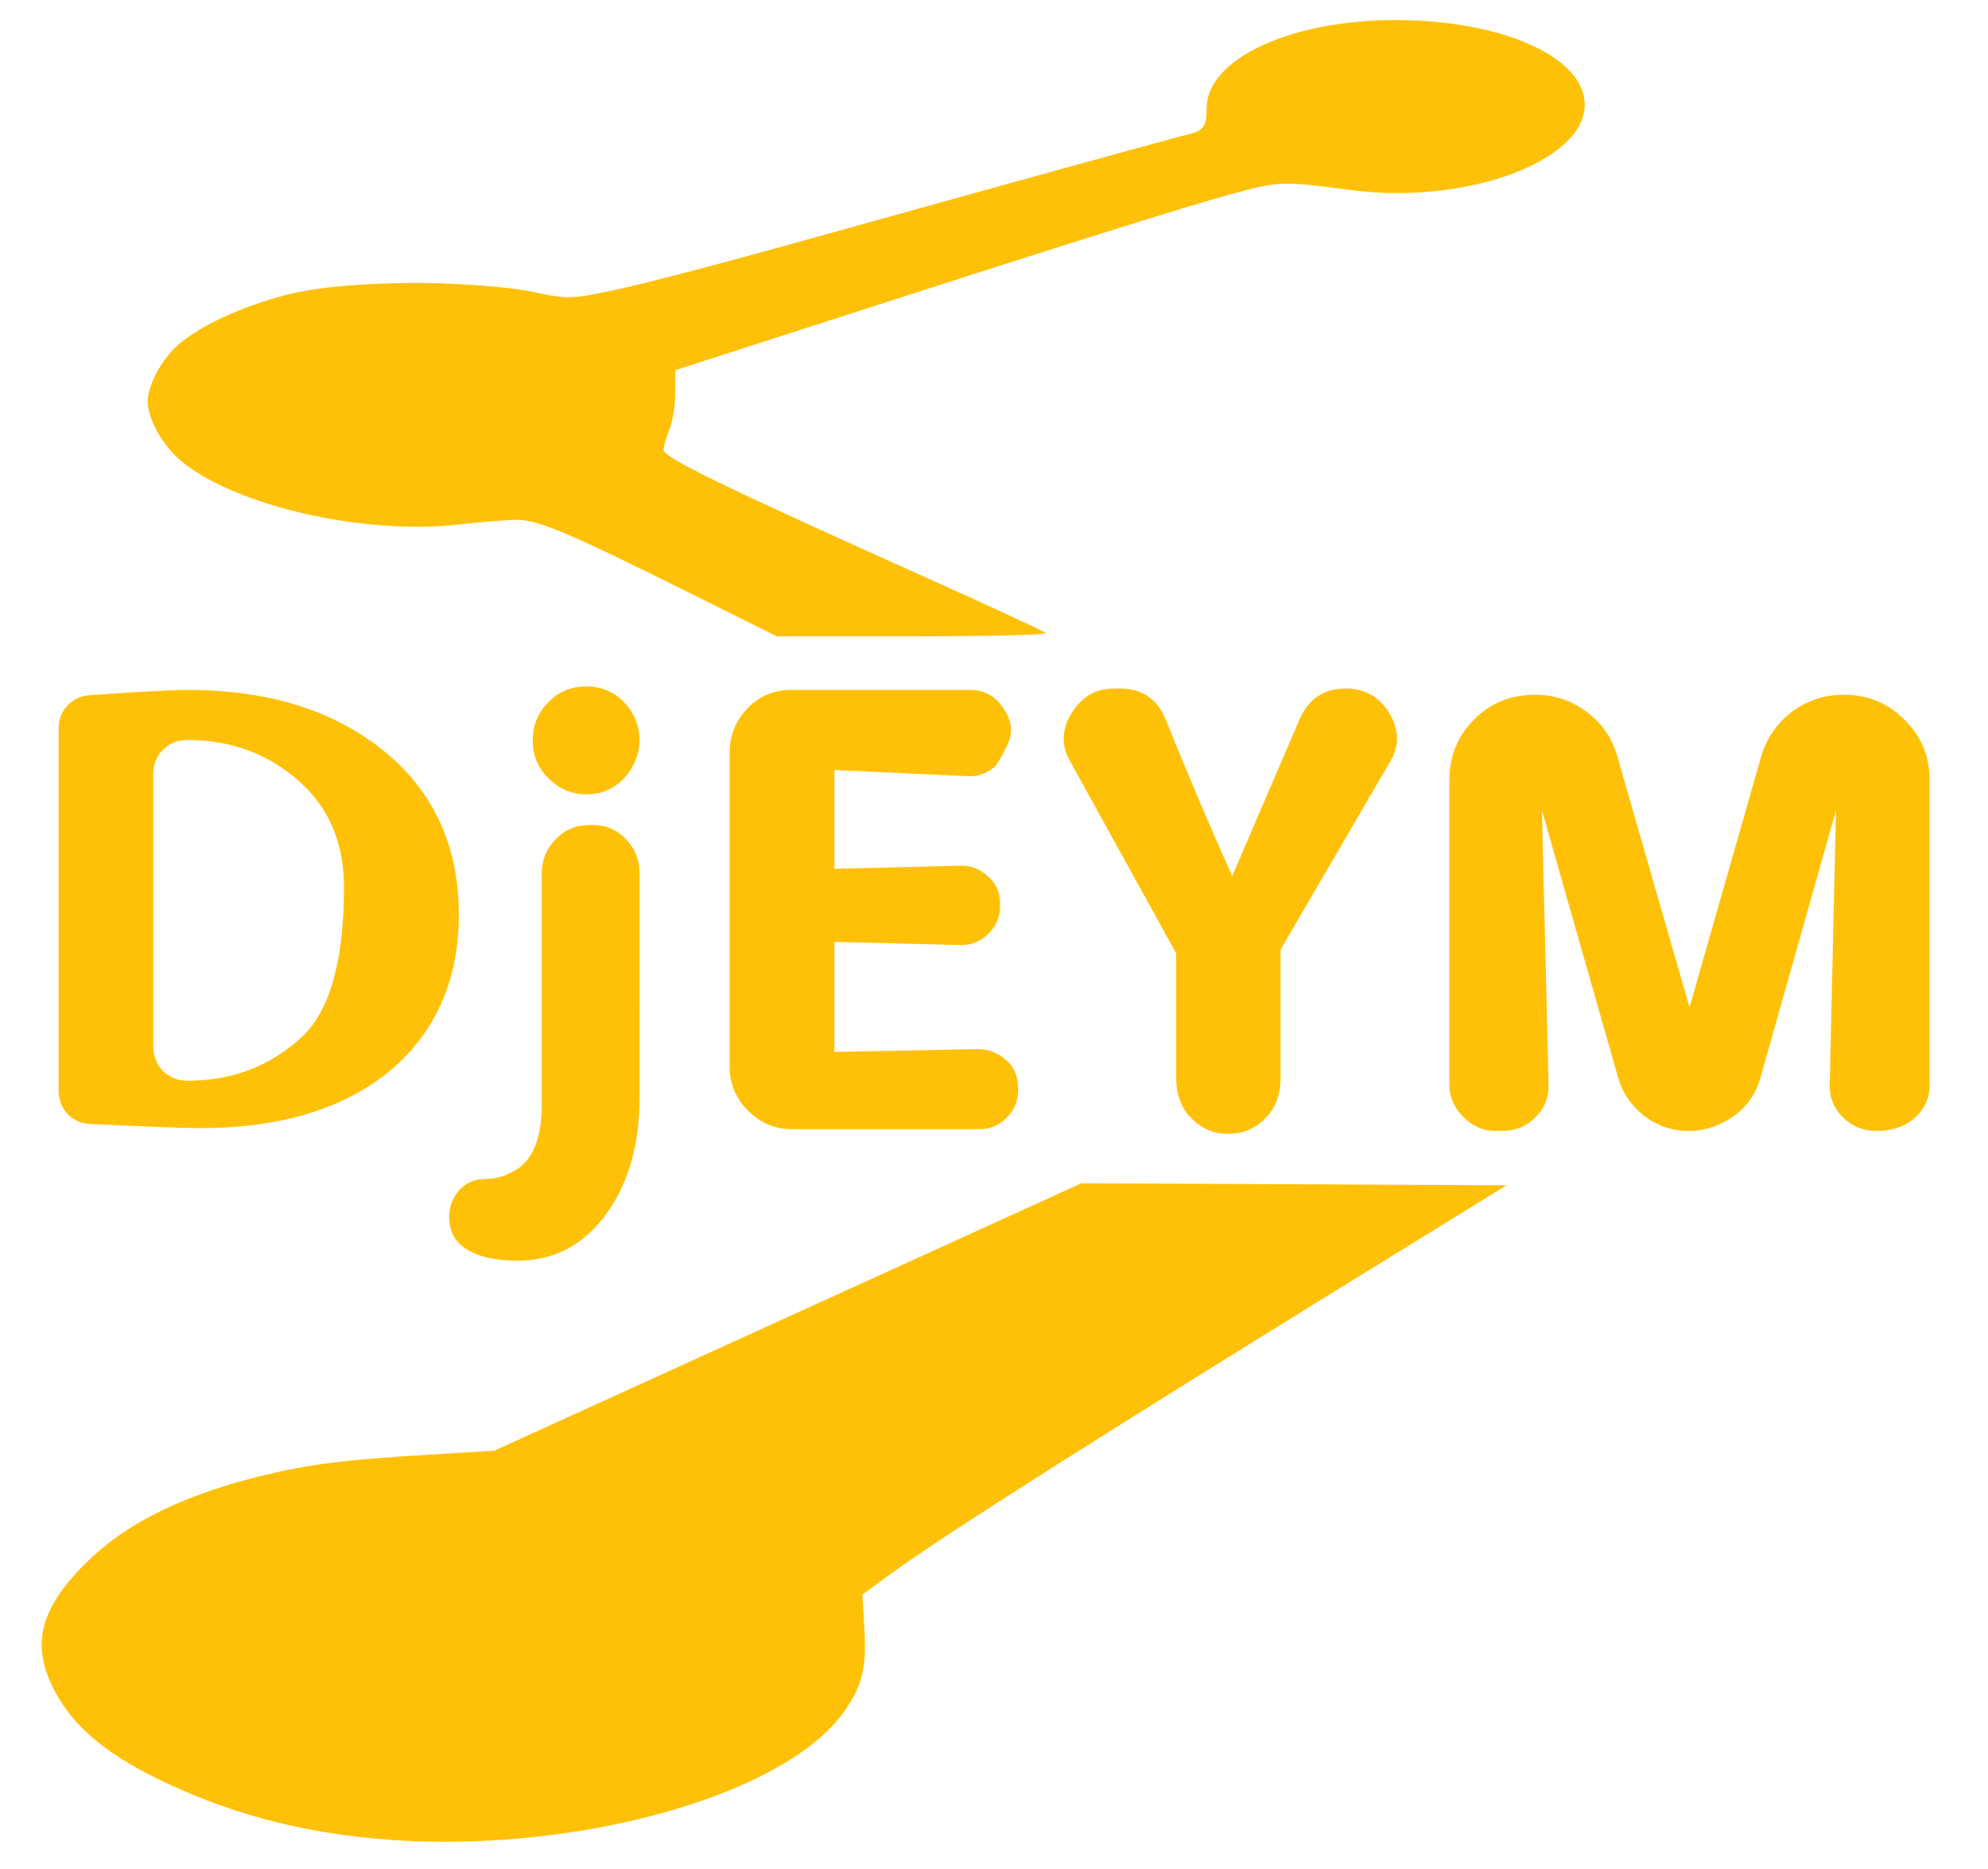
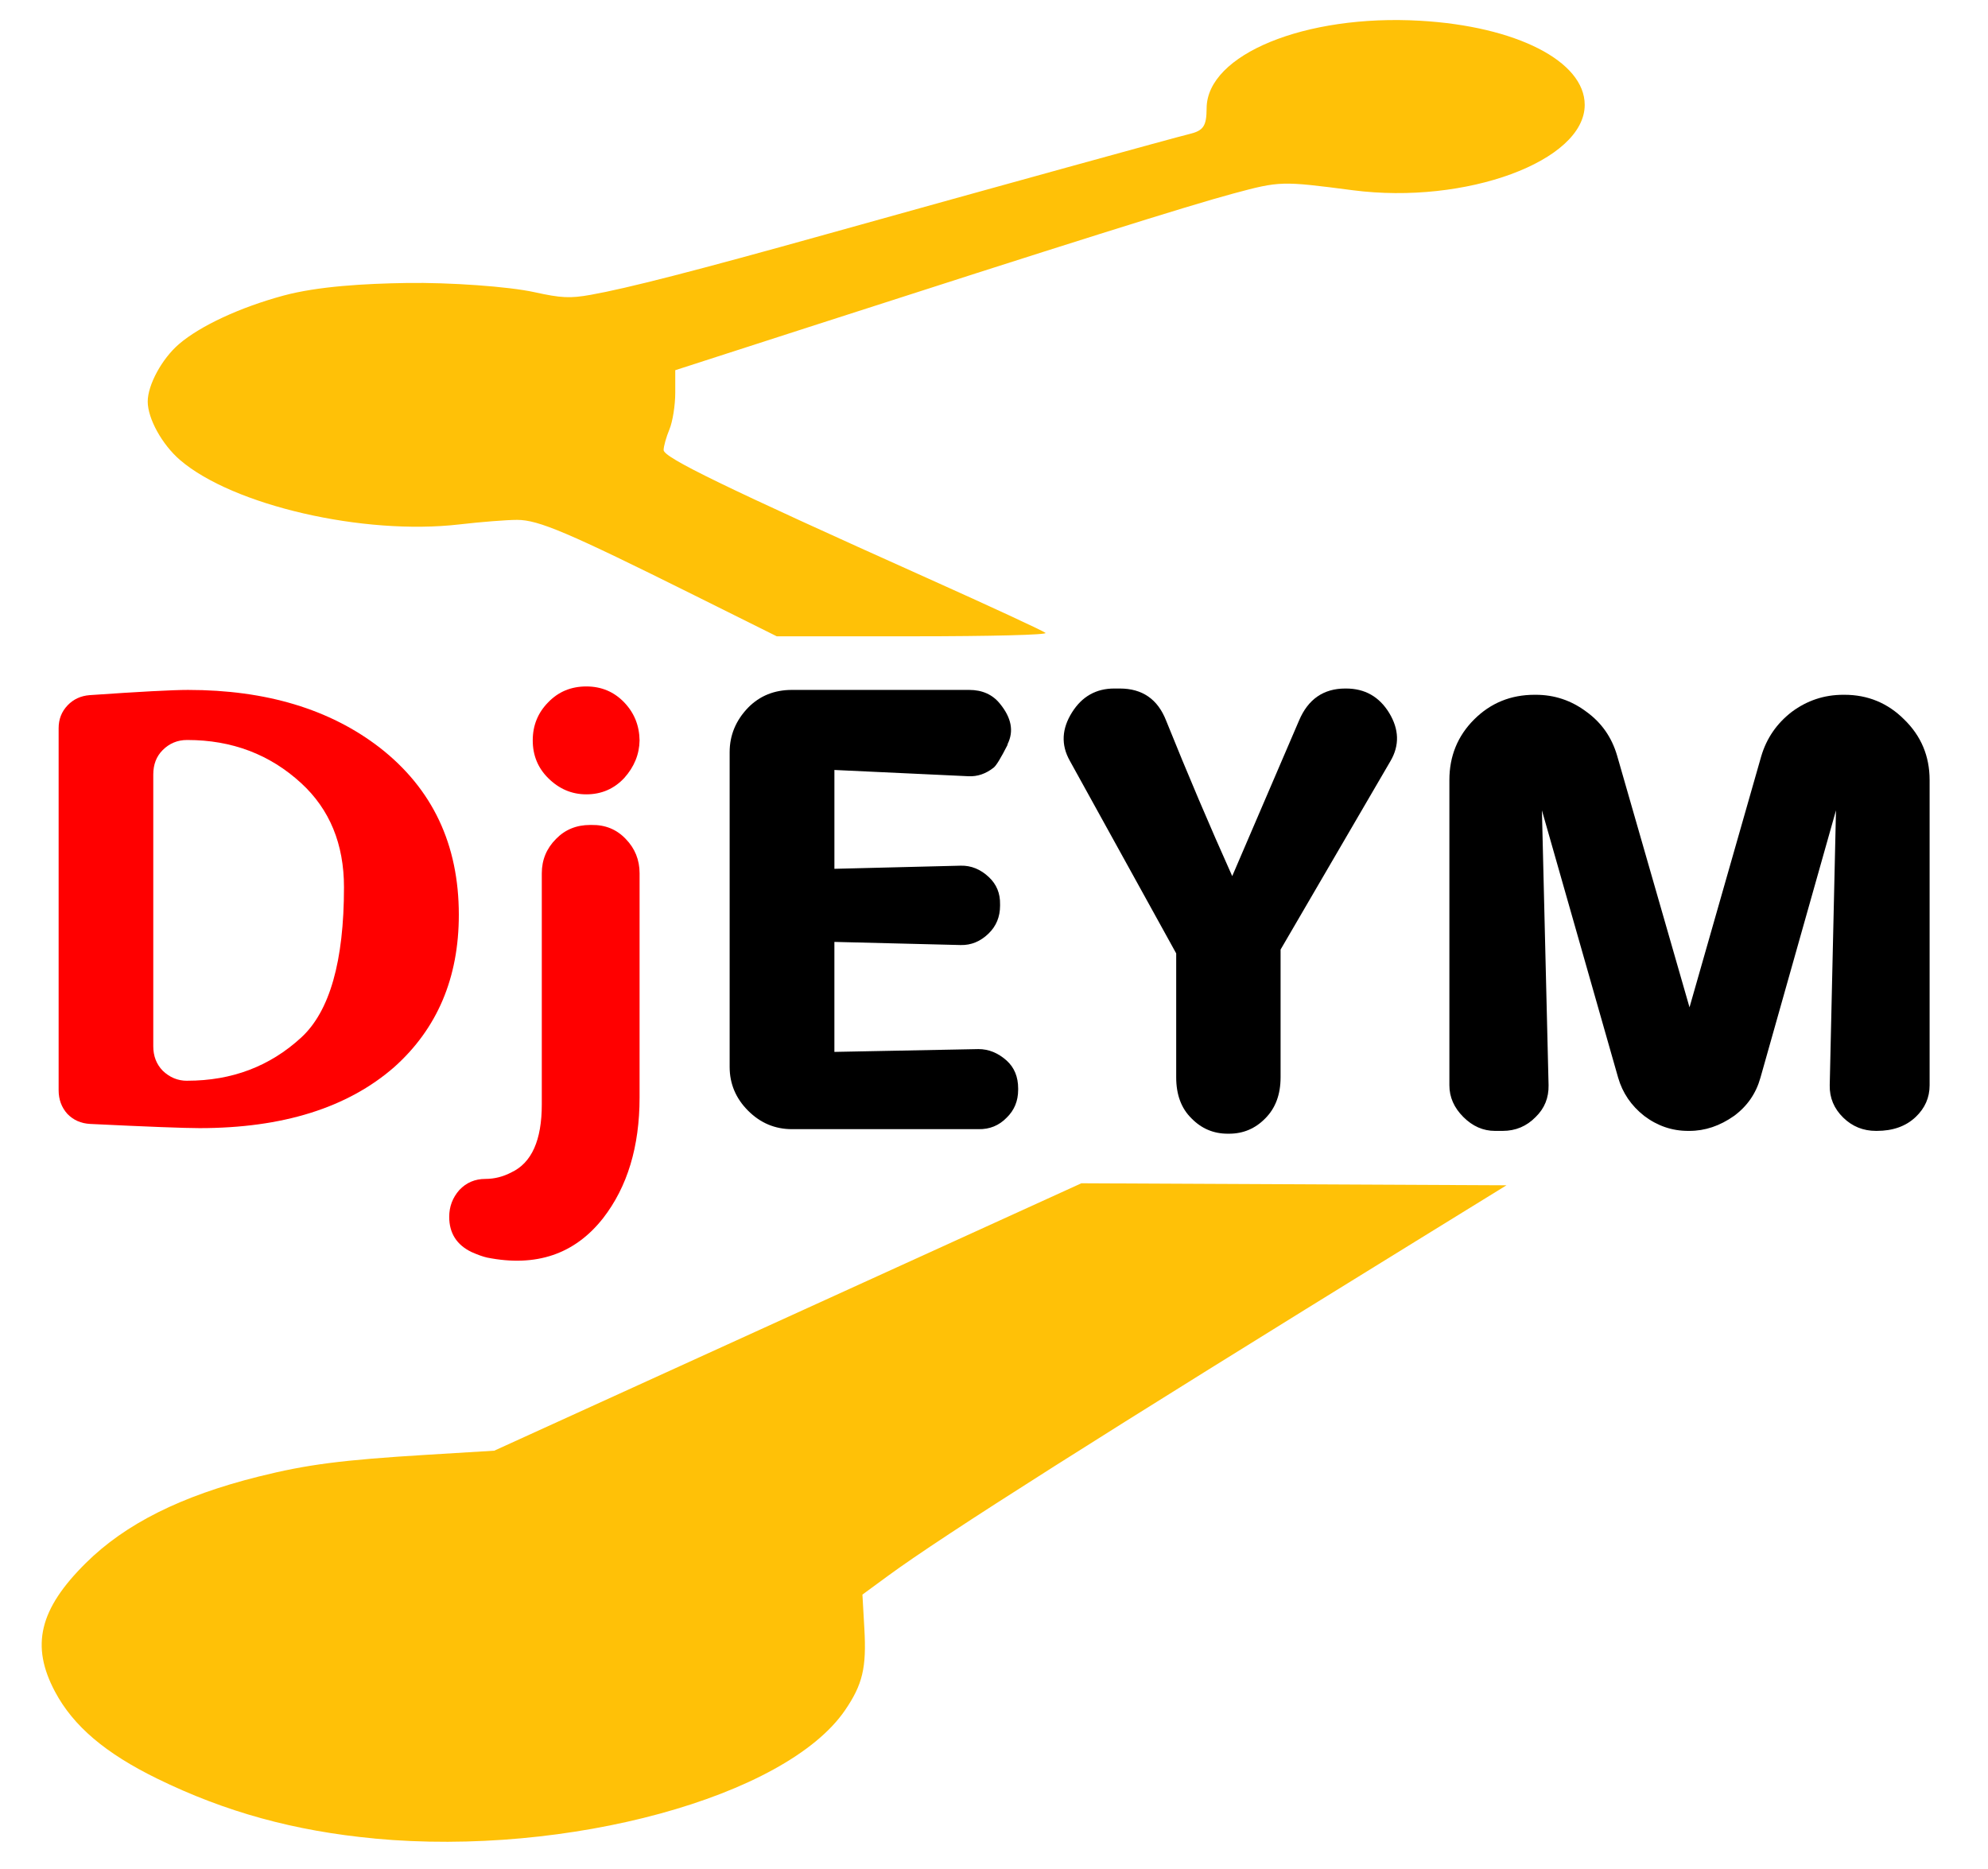
<svg xmlns="http://www.w3.org/2000/svg" width="100" height="94" version="1.1" viewBox="0 0 138.78 128.26">
-   <g fill="#ffc107" stroke-width="1.009">
-     <path d="m13.057 74.339q-0.972 0-1.701-0.705-0.656-0.68-0.656-1.701v-18.973q0-1.045 0.656-1.701 0.705-0.705 1.701-0.705h0.024q4.664 0 7.944 3.012 2.988 2.745 2.988 7.264 0 7.75-2.988 10.494-3.28 3.012-7.944 3.012zm-6.802-26.916q-0.923 0.073-1.53 0.705-0.632 0.656-0.632 1.603v25.265q0 0.972 0.607 1.652 0.632 0.656 1.603 0.705 6.025 0.292 7.628 0.292 8.697 0 13.58-4.251 4.519-4.033 4.519-10.641 0-7.361-5.514-11.661-5.223-4.033-13.386-4.033-1.628 0-6.875 0.364z" style="font-feature-settings:normal;font-variant-caps:normal;font-variant-ligatures:normal;font-variant-numeric:normal" />
-     <path d="m44.648 75.506q0 5.15-2.551 8.43-2.964 3.765-8.09 2.745-0.437-0.097-1.093-0.389-1.555-0.753-1.555-2.454 0-1.069 0.705-1.871 0.729-0.777 1.822-0.777 0.947 0 1.822-0.462 2.114-0.996 2.114-4.737v-16.13q0-1.409 0.996-2.405 0.947-0.972 2.381-0.972h0.097q1.433-0.024 2.381 0.972 0.972 0.996 0.972 2.405zm-1.069-22.301q-1.069 1.142-2.648 1.142-1.53 0-2.672-1.142-1.069-1.069-1.069-2.624t1.069-2.648q1.069-1.117 2.672-1.117 1.579 0 2.648 1.117 1.045 1.093 1.069 2.648-0.024 1.458-1.069 2.624z" style="font-feature-settings:normal;font-variant-caps:normal;font-variant-ligatures:normal;font-variant-numeric:normal" />
+   <g stroke-width="1.009">
+     <path d="m13.057 74.339q-0.972 0-1.701-0.705-0.656-0.68-0.656-1.701v-18.973q0-1.045 0.656-1.701 0.705-0.705 1.701-0.705h0.024q4.664 0 7.944 3.012 2.988 2.745 2.988 7.264 0 7.75-2.988 10.494-3.28 3.012-7.944 3.012zm-6.802-26.916q-0.923 0.073-1.53 0.705-0.632 0.656-0.632 1.603v25.265q0 0.972 0.607 1.652 0.632 0.656 1.603 0.705 6.025 0.292 7.628 0.292 8.697 0 13.58-4.251 4.519-4.033 4.519-10.641 0-7.361-5.514-11.661-5.223-4.033-13.386-4.033-1.628 0-6.875 0.364z" fill="#f00" style="font-feature-settings:normal;font-variant-caps:normal;font-variant-ligatures:normal;font-variant-numeric:normal" />
+     <path d="m44.648 75.506q0 5.15-2.551 8.43-2.964 3.765-8.09 2.745-0.437-0.097-1.093-0.389-1.555-0.753-1.555-2.454 0-1.069 0.705-1.871 0.729-0.777 1.822-0.777 0.947 0 1.822-0.462 2.114-0.996 2.114-4.737v-16.13q0-1.409 0.996-2.405 0.947-0.972 2.381-0.972h0.097q1.433-0.024 2.381 0.972 0.972 0.996 0.972 2.405zm-1.069-22.301q-1.069 1.142-2.648 1.142-1.53 0-2.672-1.142-1.069-1.069-1.069-2.624t1.069-2.648q1.069-1.117 2.672-1.117 1.579 0 2.648 1.117 1.045 1.093 1.069 2.648-0.024 1.458-1.069 2.624z" fill="#f00" style="font-feature-settings:normal;font-variant-caps:normal;font-variant-ligatures:normal;font-variant-numeric:normal" />
    <path d="m58.248 72.324v-7.677l8.819 0.219q1.093 0.024 1.944-0.802 0.802-0.777 0.802-1.944v-0.097q0.024-1.142-0.777-1.895-0.875-0.826-1.968-0.802l-8.819 0.219v-6.899l9.353 0.437q0.947 0.049 1.773-0.607 0.267-0.219 0.947-1.555l0.024-0.097q0.656-1.336-0.534-2.794-0.777-0.972-2.162-0.972h-12.365q-1.846 0-3.061 1.239-1.288 1.336-1.288 3.11v21.961q0 1.773 1.288 3.061t3.061 1.288h13.021q1.166 0.024 1.968-0.802 0.802-0.777 0.802-1.944v-0.097q0-1.215-0.802-1.944-0.899-0.802-1.968-0.802z" style="font-feature-settings:normal;font-variant-caps:normal;font-variant-ligatures:normal;font-variant-numeric:normal" />
    <path d="m82.109 65.449-7.434-13.459q-0.923-1.652 0.17-3.377 1.045-1.652 2.939-1.652h0.389q2.356 0 3.231 2.235 2.259 5.612 4.616 10.859l4.664-10.859q0.947-2.235 3.231-2.235h0.049q1.968 0 3.012 1.701 1.045 1.725 0.097 3.353l-7.677 13.167v8.916q0 1.798-1.069 2.867-1.045 1.069-2.526 1.069h-0.097q-1.482 0-2.526-1.069-1.069-1.045-1.069-2.867z" style="font-feature-settings:normal;font-variant-caps:normal;font-variant-ligatures:normal;font-variant-numeric:normal" />
    <path d="m107.64 55.464 5.32 18.657q0.462 1.603 1.822 2.672 1.385 1.045 3.061 1.045h0.097q1.628 0 3.11-1.045 1.385-1.02 1.846-2.672l5.272-18.657-0.437 19.192q-0.024 1.312 0.947 2.259 0.947 0.923 2.284 0.923h0.049q1.7 0 2.721-0.972 0.972-0.923 0.972-2.211v-21.305q0-2.502-1.773-4.227-1.725-1.725-4.178-1.725h-0.073q-1.992 0-3.595 1.19-1.579 1.215-2.138 3.11l-5.004 17.515-5.053-17.564q-0.559-1.919-2.138-3.061-1.579-1.19-3.547-1.19h-0.073q-2.502 0-4.227 1.725t-1.725 4.227v21.305q0 1.239 0.972 2.211t2.211 0.972h0.534q1.36 0 2.308-0.972 0.923-0.899 0.899-2.211z" style="font-feature-settings:normal;font-variant-caps:normal;font-variant-ligatures:normal;font-variant-numeric:normal" />
  </g>
  <g fill="#aad400">
    <path d="m26.154 127.23c-5.597-0.523-10.433-1.855-15.182-4.181-3.626-1.776-5.854-3.671-7.13-6.066-1.713-3.214-1.103-5.761 2.15-8.983 2.765-2.738 6.654-4.684 12.063-6.035 3.376-0.844 5.799-1.157 11.732-1.519l4.716-0.287 40.987-18.665 29.676 0.141-6.335 3.905c-21.926 13.517-32.999 20.536-36.832 23.348l-1.794 1.316 0.136 2.394c0.155 2.71-0.124 3.882-1.349 5.675-4.138 6.056-19.388 10.217-32.84 8.96zm22.294-86.788c-8.8-4.378-10.851-5.25-12.345-5.252-0.707-8.4e-4 -2.527 0.142-4.045 0.318-6.688 0.774-15.803-1.329-19.488-4.495-1.252-1.076-2.258-2.893-2.258-4.081 0-1.165 0.998-2.999 2.187-4.016 1.488-1.274 4.258-2.559 7.278-3.378 2.427-0.658 5.727-0.839 8.613-0.883 2.98-0.047 7.115 0.245 8.918 0.642 1.867 0.411 2.489 0.441 3.926 0.185 2.561-0.456 7.295-1.673 16.466-4.233 11.689-3.262 24.363-6.76 25.316-6.987 0.997-0.237 1.212-0.555 1.217-1.802 0.016-3.754 6.881-6.569 14.898-6.109 6.72 0.386 11.496 2.825 11.496 5.872 0 3.927-8.306 6.984-16.189 5.959-4.993-0.649-5.071-0.647-8.34 0.229-3.11 0.834-11.934 3.609-29.414 9.251l-9.545 3.081v1.578c0 0.868-0.183 2.015-0.406 2.55-0.223 0.535-0.406 1.185-0.406 1.446 0 0.522 4.234 2.579 18.414 8.941 4.394 1.971 8.104 3.691 8.246 3.821 0.148 0.136-3.792 0.237-9.253 0.237h-9.51z" fill="#ffc107" stroke-width=".271" />
  </g>
</svg>
